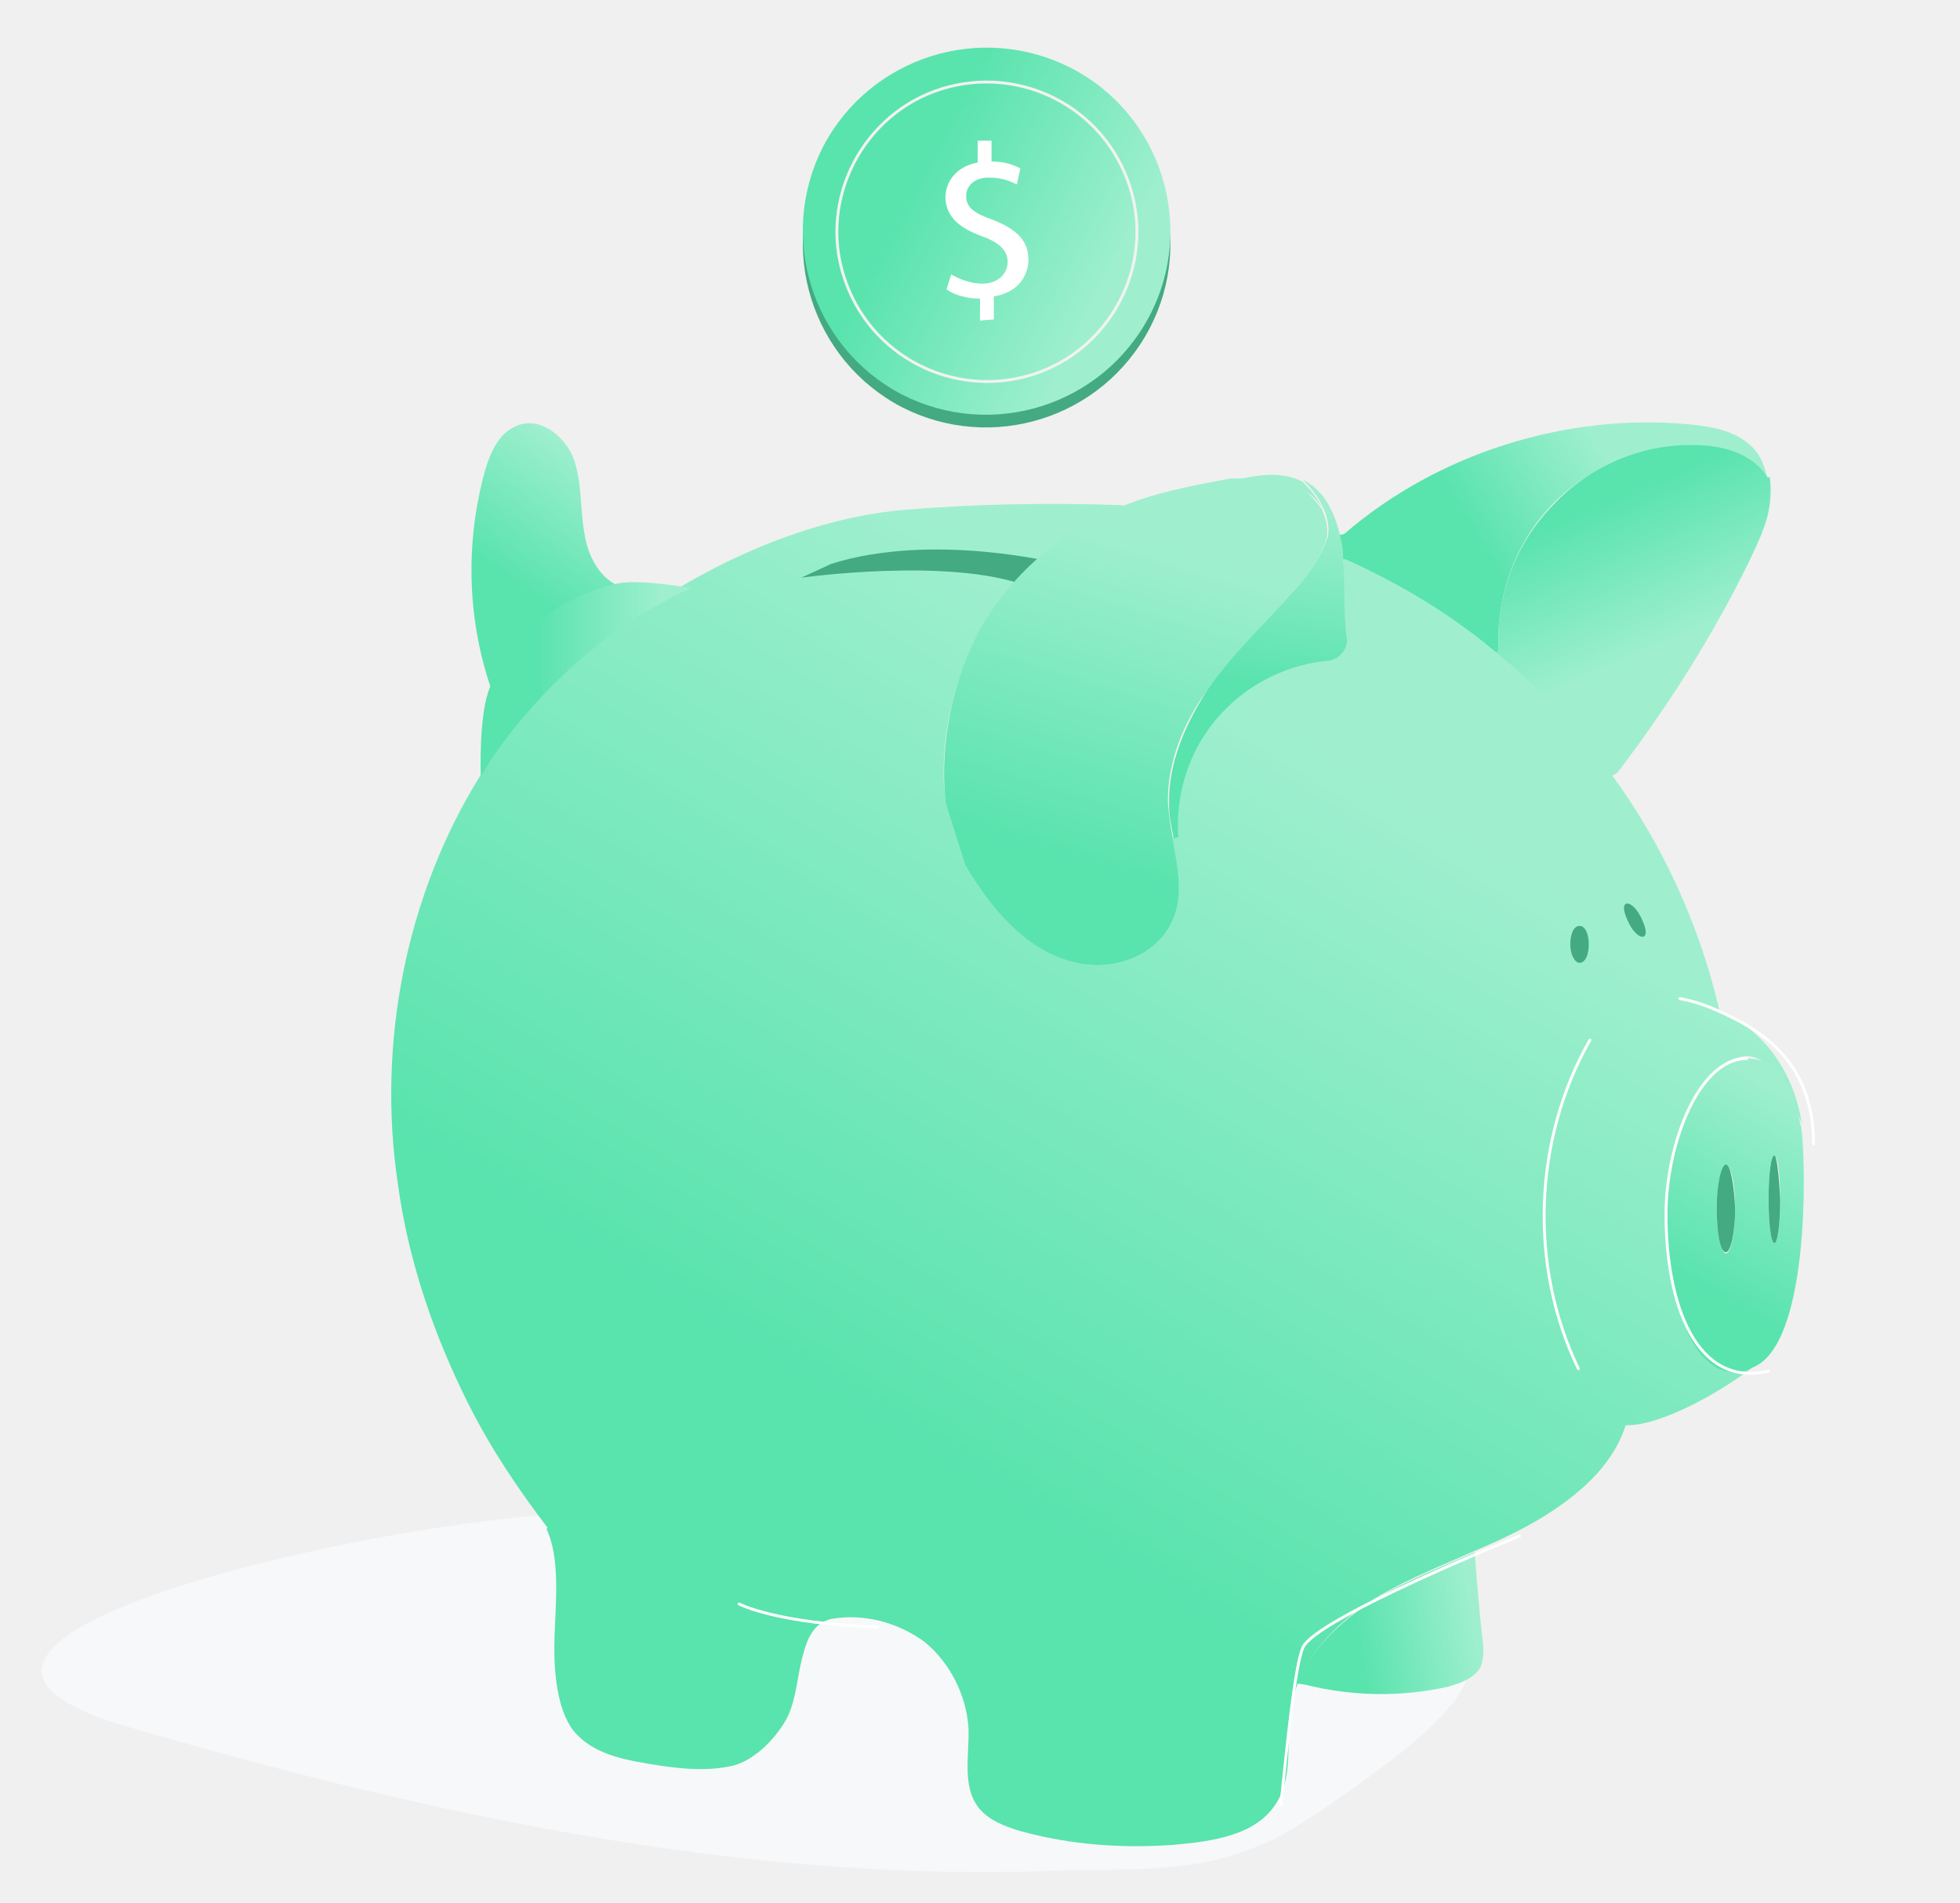
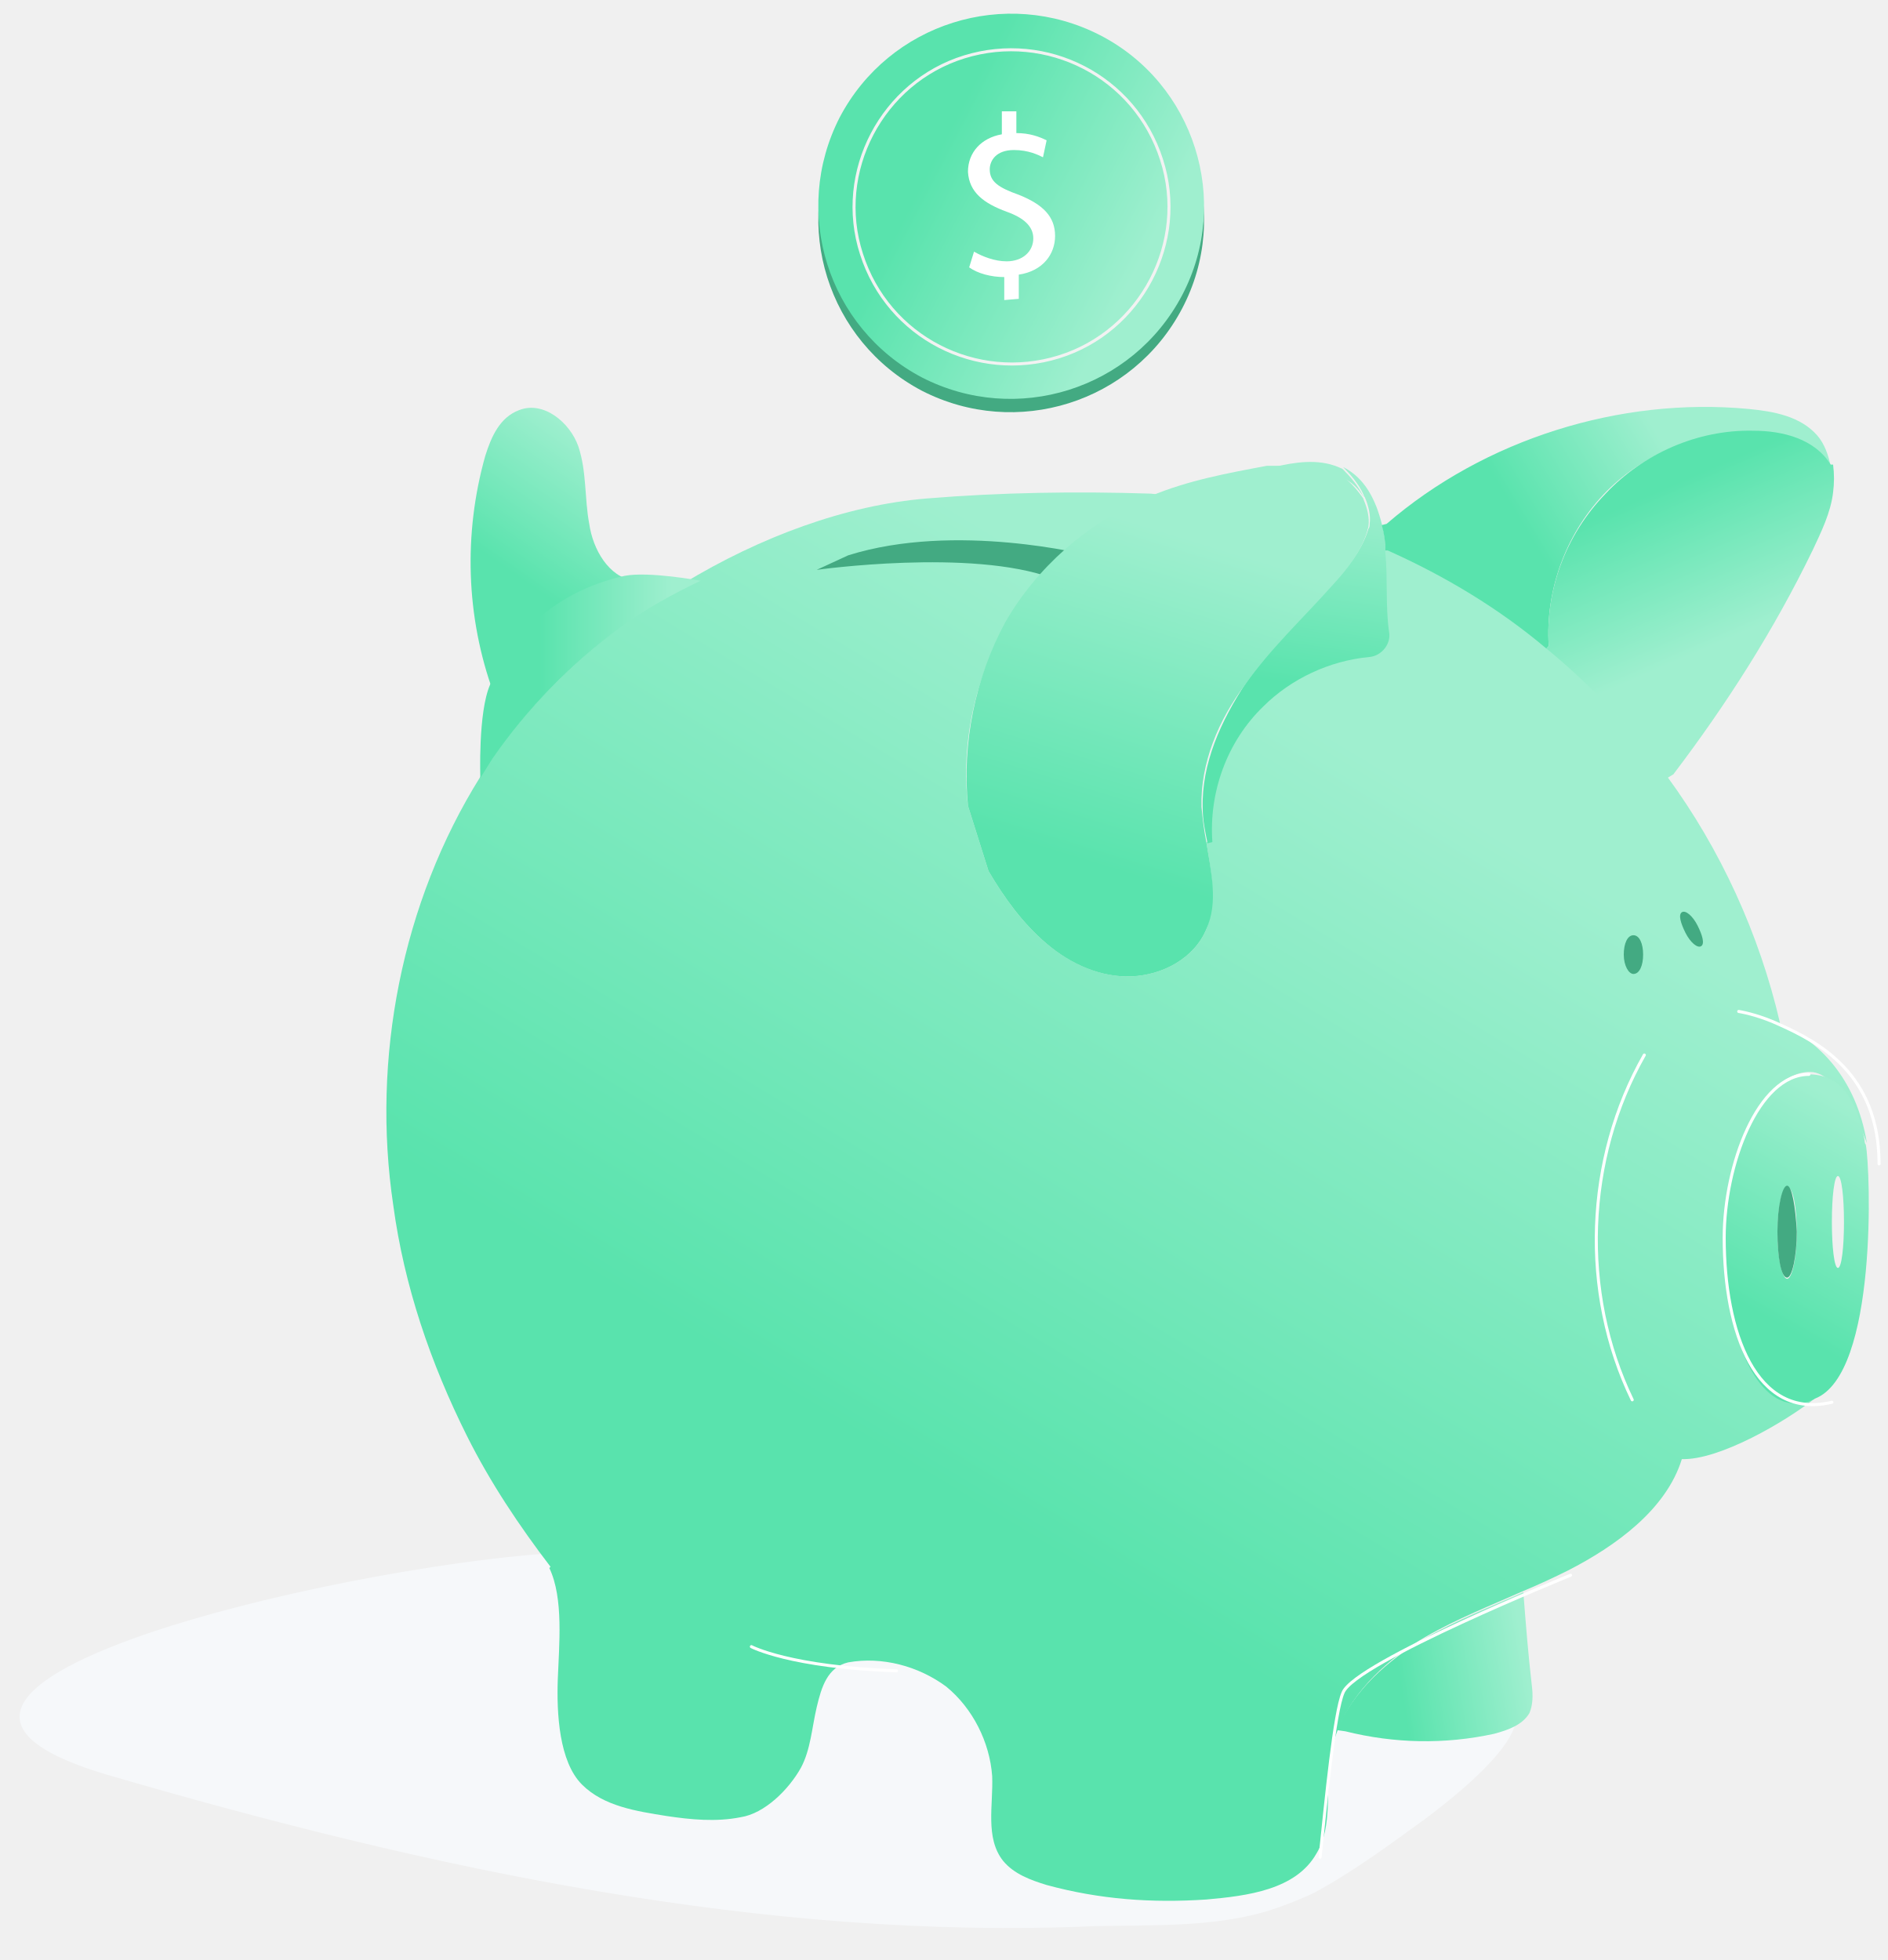
- <svg xmlns="http://www.w3.org/2000/svg" id="Layer_1" viewBox="0 0 170 165">
-   <style>.st0{fill:#43aa82}.st13{fill:none;stroke:#fff;stroke-width:.25;stroke-linecap:round;stroke-linejoin:round;stroke-miterlimit:10}</style>
-   <path class="st0" d="M92.9 7c-7.8-4-17.4-1-21.5 6.8-4 7.8-1 17.4 6.8 21.5 7.8 4 17.4 1 21.5-6.8 4.1-7.8 1-17.4-6.8-21.5z" />
-   <linearGradient id="SVGID_1_" gradientUnits="userSpaceOnUse" x1="9490.047" y1="332.718" x2="9521.9" y2="332.718" gradientTransform="matrix(-.8878 -.4601 -.4601 .8878 8678.084 4098.339)">
-     <stop offset=".137" stop-color="#9fefcf" />
-     <stop offset=".736" stop-color="#59e3ad" />
+ <svg xmlns="http://www.w3.org/2000/svg" version="1.1" id="Layer_1" x="0px" y="0px" viewBox="0 0 156 162" style="enable-background:new 0 0 156 162;" xml:space="preserve">
+   <style type="text/css">
+ 	.st0{fill:#43AA82;}
+ 	.st1{fill:url(#SVGID_1_);}
+ 	.st2{fill:none;stroke:#F2F2F2;stroke-width:0.25;stroke-linecap:round;stroke-linejoin:round;stroke-miterlimit:10;}
+ 	.st3{fill:#FFFFFF;}
+ 	.st4{fill:url(#SVGID_2_);}
+ 	.st5{fill:url(#SVGID_3_);}
+ 	.st6{fill:#F6F8FA;}
+ 	.st7{fill:url(#SVGID_4_);}
+ 	.st8{fill:url(#SVGID_5_);}
+ 	.st9{fill:url(#SVGID_6_);}
+ 	.st10{fill:url(#SVGID_7_);}
+ 	.st11{fill:url(#SVGID_8_);}
+ 	.st12{fill:url(#SVGID_9_);}
+ 	.st13{fill:none;stroke:#FFFFFF;stroke-width:0.25;stroke-linecap:round;stroke-linejoin:round;stroke-miterlimit:10;}
+ 	.st14{fill:none;stroke:#24497E;stroke-width:1.143;stroke-linecap:round;stroke-linejoin:round;stroke-miterlimit:10;}
+ 	.st15{fill:url(#SVGID_10_);}
+ 	.st16{fill:url(#SVGID_11_);}
+ </style>
+   <g>
+     <path class="st0" d="M90.9,4c-7.8-4-17.4-1-21.5,6.8c-4,7.8-1,17.4,6.8,21.5c7.8,4,17.4,1,21.5-6.8C101.8,17.7,98.7,8.1,90.9,4z" />
+     <linearGradient id="SVGID_1_" gradientUnits="userSpaceOnUse" x1="9495.044" y1="331.423" x2="9526.897" y2="331.423" gradientTransform="matrix(-0.8878 -0.4601 -0.4601 0.8878 8679.925 4098.788)">
+       <stop offset="0.137" style="stop-color:#9FEFCF" />
+       <stop offset="0.736" style="stop-color:#59E3AD" />
+     </linearGradient>
+     <path class="st1" d="M90.9,2.9c-7.8-4-17.4-1-21.5,6.8c-4,7.8-1,17.4,6.8,21.5c7.8,4,17.4,1,21.5-6.8C101.8,16.6,98.7,6.9,90.9,2.9   z" />
+     <path class="st2" d="M71.2,21c2.2,6.9,9.5,10.6,16.3,8.5S98.2,20,96,13.2c-2.2-6.9-9.5-10.6-16.3-8.5S69,14.2,71.2,21z" />
+     <g>
+       <g>
+         <path class="st3" d="M83,24.8l0-1.9c-1.1,0-2.2-0.3-2.9-0.8l0.4-1.3c0.7,0.4,1.7,0.8,2.7,0.8c1.3,0,2.2-0.8,2.2-1.9     c0-1-0.8-1.7-2.2-2.2c-1.9-0.7-3.1-1.6-3.2-3.3c0-1.6,1.1-2.8,2.8-3.1l0-1.9l1.2,0l0,1.8c1.1,0,1.9,0.3,2.5,0.6L86.2,13     c-0.4-0.2-1.2-0.6-2.4-0.6c-1.5,0-2,0.9-2,1.6c0,1,0.7,1.5,2.4,2.1c2,0.8,3,1.8,3,3.4c0,1.5-1,2.9-3,3.2l0,2L83,24.8z" />
+       </g>
+     </g>
+   </g>
+   <linearGradient id="SVGID_2_" gradientUnits="userSpaceOnUse" x1="7555.802" y1="34.76" x2="7567.935" y2="52.286" gradientTransform="matrix(-1 0 0 1 7607.458 0)">
+     <stop offset="0.137" style="stop-color:#9FEFCF" />
+     <stop offset="0.736" style="stop-color:#59E3AD" />
  </linearGradient>
-   <path d="M92.9 5.9c-7.8-4-17.4-1-21.5 6.8-4 7.8-1 17.4 6.8 21.5 7.8 4 17.4 1 21.5-6.8 4.1-7.8 1-17.5-6.8-21.5z" fill="url(#SVGID_1_)" />
-   <path d="M73.2 24c2.2 6.9 9.5 10.6 16.3 8.5S100.2 23 98 16.2c-2.2-6.9-9.5-10.6-16.3-8.5S71 17.2 73.2 24z" fill="none" stroke="#f2f2f2" stroke-width=".25" stroke-linecap="round" stroke-linejoin="round" stroke-miterlimit="10" />
-   <path d="M85 27.8v-1.9c-1.1 0-2.2-.3-2.9-.8l.4-1.3c.7.4 1.7.8 2.7.8 1.3 0 2.2-.8 2.2-1.9 0-1-.8-1.7-2.2-2.2-1.9-.7-3.1-1.6-3.2-3.3 0-1.6 1.1-2.8 2.8-3.1v-1.9H86V14c1.1 0 1.9.3 2.5.6l-.3 1.4c-.4-.2-1.2-.6-2.4-.6-1.5 0-2 .9-2 1.6 0 1 .7 1.5 2.4 2.1 2 .8 3 1.8 3 3.4 0 1.5-1 2.9-3 3.2v2l-1.2.1z" fill="#fff" />
-   <linearGradient id="SVGID_2_" gradientUnits="userSpaceOnUse" x1="7553.802" y1="37.76" x2="7565.935" y2="55.286" gradientTransform="matrix(-1 0 0 1 7607.458 0)">
-     <stop offset=".137" stop-color="#9fefcf" />
-     <stop offset=".736" stop-color="#59e3ad" />
+   <path class="st4" d="M40.1,37.7c-1.8,6.4-1.6,13.3,0.7,19.6l0.4,0.1c0.9-2.1,2.3-4,4-5.5c2-1.8,4.5-3,7.2-3.6L52.4,48  c-2.1-0.3-3.4-2.6-3.7-4.7c-0.4-2.1-0.2-4.3-0.9-6.4c-0.7-2-2.9-3.8-4.9-3C41.3,34.5,40.6,36.1,40.1,37.7z" />
+   <linearGradient id="SVGID_3_" gradientUnits="userSpaceOnUse" x1="7536.483" y1="141.922" x2="7539.023" y2="133.577" gradientTransform="matrix(-1 0 0 1 7607.458 0)">
+     <stop offset="0" style="stop-color:#9FEFCF" />
+     <stop offset="1" style="stop-color:#59E3AD" />
  </linearGradient>
-   <path d="M42.1 40.7c-1.8 6.4-1.6 13.3.7 19.6l.4.1c.9-2.1 2.3-4 4-5.5 2-1.8 4.5-3 7.2-3.6V51c-2.1-.3-3.4-2.6-3.7-4.7-.4-2.1-.2-4.3-.9-6.4-.7-2-2.9-3.8-4.9-3-1.6.6-2.3 2.2-2.8 3.8z" fill="url(#SVGID_2_)" />
-   <linearGradient id="SVGID_3_" gradientUnits="userSpaceOnUse" x1="7534.483" y1="144.922" x2="7537.023" y2="136.577" gradientTransform="matrix(-1 0 0 1 7607.458 0)">
-     <stop offset="0" stop-color="#9fefcf" />
-     <stop offset="1" stop-color="#59e3ad" />
+   <path class="st5" d="M76.5,138.5c-2,2.3-5.4,3.2-8.3,2.3l-4.5-0.9l1.1-8.5l8.7-0.2L76.5,138.5z" />
+   <path class="st6" d="M104.6,158c1.3-0.4,2.6-0.9,3.9-1.5c3.2-1.7,6.3-4,9.2-6.1c3.9-2.9,13.3-10.6,2.8-10.6  c-23.9,0-46.3-8.2-69.9-11.4c-10.7-1.4-69.2,10.2-41.7,18.3c26.7,7.8,54.3,13.7,81.6,12.5C95.2,159.1,100.1,159.3,104.6,158z" />
+   <linearGradient id="SVGID_4_" gradientUnits="userSpaceOnUse" x1="7487.372" y1="47.998" x2="7547.65" y2="148.048" gradientTransform="matrix(-1 0 0 1 7607.458 0)">
+     <stop offset="0.137" style="stop-color:#9FEFCF" />
+     <stop offset="0.736" style="stop-color:#59E3AD" />
  </linearGradient>
-   <path d="M78.5 141.5c-2 2.3-5.4 3.2-8.3 2.3l-4.5-.9 1.1-8.5 8.7-.2 3 7.3z" fill="url(#SVGID_3_)" />
-   <path d="M106.6 161c1.3-.4 2.6-.9 3.9-1.5 3.2-1.7 6.3-4 9.2-6.1 3.9-2.9 13.3-10.6 2.8-10.6-23.9 0-46.3-8.2-69.9-11.4-10.7-1.4-69.2 10.2-41.7 18.3 26.7 7.8 54.3 13.7 81.6 12.5 4.7-.1 9.6.1 14.1-1.2z" fill="#f6f8fa" />
-   <linearGradient id="SVGID_4_" gradientUnits="userSpaceOnUse" x1="7485.372" y1="50.998" x2="7545.65" y2="151.048" gradientTransform="matrix(-1 0 0 1 7607.458 0)">
-     <stop offset=".137" stop-color="#9fefcf" />
-     <stop offset=".736" stop-color="#59e3ad" />
+   <path class="st7" d="M32.5,99.6c0.9,6.7,3.1,13.1,6.1,19.1c1.9,3.8,4.3,7.4,6.9,10.8l-0.1,0.1c1.2,2.5,0.8,6.4,0.7,9.2  c-0.1,2.8,0.1,6.8,2,8.7c1.8,1.8,4.5,2.2,7,2.6c2,0.3,4.1,0.5,6.1,0.1c2-0.3,4-2.3,5-4.1c0.8-1.5,0.9-3.3,1.3-5  c0.4-1.7,0.9-3.3,2.6-3.7c2.8-0.5,5.8,0.3,8.1,2c2.2,1.8,3.6,4.6,3.8,7.4c0.1,2.4-0.6,5.1,0.9,7c0.9,1.1,2.3,1.6,3.6,2  c4.4,1.2,8.7,1.5,13.2,1.2c3.4-0.3,7.4-0.8,9.1-3.8c1.4-2.3,0.7-5.3,1.2-8c0.1-0.8,0.3-1.6,0.6-2.3c1.3-3.2,4.1-5.8,7.2-7.6  c2.6-1.5,5.4-2.6,8.1-3.8c1.2-0.5,2.5-1.1,3.7-1.7c3.9-2,8.1-5,9.4-9.2c3.1,0.1,8.6-3.1,11.1-5.1c-0.5,0.3-1,0.4-1.6,0.4  c-3.5,0-5.9-6-5.9-13.8c0-6,2.9-13.5,7-13.5c2.6,0,4.7,5.9,4.7,5.9c-0.9-5.5-4.1-8.5-7.2-9.9l0-0.1c-1.7-7.3-4.9-14.3-9.3-20.3  c-2.9-4-6.2-7.6-10-10.7c-4-3.3-8.4-6.1-13.1-8.1l-0.2,0c0,0.1,0,0.2,0,0.3c0.2,2.9-7.4,9.8-10.2,12.6c-2.9,2.9-4.5,7.1-4.2,11.2  l-0.4,0.1c0.4,2.5,0.9,4.9,0,7.2c-1,2.4-3.6,3.8-6.2,3.9c-2.6,0.1-5.1-1.1-7-2.7c-2-1.7-3.5-3.8-4.8-6L80,66.6  c-0.6-5.2,0.6-10.6,3.2-15.1c2.6-4.5,6.7-8.1,11.5-10.2c0.2-0.1,2.2-0.3,2.4-0.3l-2-0.2c-6.2-0.2-12.4-0.1-18.5,0.4  c-13.4,1.1-28.3,10.5-35.9,21.4c-0.4,0.5-0.7,1-1,1.6C33.2,74.6,30.7,87.5,32.5,99.6z M112.7,41.1c-0.4-0.9-1.1-1.7-1.7-2.3l0,0  c-0.1-0.1-0.2-0.1-0.4-0.2c-1.7-0.7-3.6-0.4-5.3,0c-0.2,0-0.3,0.1-0.5,0.1c0.2,0,0.3,0,0.5,0c0.7,0,1.4,0,2.2,0  c1.2,0.1,2.3,0.3,3.4,0.8C111.6,39.7,112.3,40.4,112.7,41.1z" />
+   <linearGradient id="SVGID_5_" gradientUnits="userSpaceOnUse" x1="7497.115" y1="36.953" x2="7501.009" y2="63.655" gradientTransform="matrix(-1 0 0 1 7607.458 0)">
+     <stop offset="0.137" style="stop-color:#9FEFCF" />
+     <stop offset="0.736" style="stop-color:#59E3AD" />
  </linearGradient>
-   <path d="M34.5 102.6c.9 6.7 3.1 13.1 6.1 19.1 1.9 3.8 4.3 7.4 6.9 10.8l-.1.1c1.2 2.5.8 6.4.7 9.2-.1 2.8.1 6.8 2 8.7 1.8 1.8 4.5 2.2 7 2.6 2 .3 4.1.5 6.1.1 2-.3 4-2.3 5-4.1.8-1.5.9-3.3 1.3-5 .4-1.7.9-3.3 2.6-3.7 2.8-.5 5.8.3 8.1 2 2.2 1.8 3.6 4.6 3.8 7.4.1 2.4-.6 5.1.9 7 .9 1.1 2.3 1.6 3.6 2 4.4 1.2 8.7 1.5 13.2 1.2 3.4-.3 7.4-.8 9.1-3.8 1.4-2.3.7-5.3 1.2-8 .1-.8.3-1.6.6-2.3 1.3-3.2 4.1-5.8 7.2-7.6 2.6-1.5 5.4-2.6 8.1-3.8 1.2-.5 2.5-1.1 3.7-1.7 3.9-2 8.1-5 9.4-9.2 3.1.1 8.6-3.1 11.1-5.1-.5.3-1 .4-1.6.4-3.5 0-5.9-6-5.9-13.8 0-6 2.9-13.5 7-13.5 2.6 0 4.7 5.9 4.7 5.9-.9-5.5-4.1-8.5-7.2-9.9v-.1c-1.7-7.3-4.9-14.3-9.3-20.3-2.9-4-6.2-7.6-10-10.7-4-3.3-8.4-6.1-13.1-8.1h-.2v.3c.2 2.9-7.4 9.8-10.2 12.6-2.9 2.9-4.5 7.1-4.2 11.2l-.4.1c.4 2.5.9 4.9 0 7.2-1 2.4-3.6 3.8-6.2 3.9-2.6.1-5.1-1.1-7-2.7-2-1.7-3.5-3.8-4.8-6L82 69.6c-.6-5.2.6-10.6 3.2-15.1s6.7-8.1 11.5-10.2c.2-.1 2.2-.3 2.4-.3l-2-.2c-6.2-.2-12.4-.1-18.5.4-13.4 1.1-28.3 10.5-35.9 21.4-.4.5-.7 1-1 1.6-6.5 10.4-9 23.3-7.2 35.4zm80.2-58.5c-.4-.9-1.1-1.7-1.7-2.3-.1-.1-.2-.1-.4-.2-1.7-.7-3.6-.4-5.3 0-.2 0-.3.1-.5.1h2.7c1.2.1 2.3.3 3.4.8.7.2 1.4.9 1.8 1.6z" fill="url(#SVGID_4_)" />
-   <linearGradient id="SVGID_5_" gradientUnits="userSpaceOnUse" x1="7495.115" y1="39.953" x2="7499.009" y2="66.655" gradientTransform="matrix(-1 0 0 1 7607.458 0)">
-     <stop offset=".137" stop-color="#9fefcf" />
-     <stop offset=".736" stop-color="#59e3ad" />
+   <path class="st8" d="M99.4,66.8c0,1,0.2,1.9,0.4,2.9l0.4-0.1c-0.3-4.1,1.2-8.3,4.2-11.2c2.3-2.3,5.5-3.8,8.8-4.1  c1-0.1,1.8-1.1,1.6-2.1c-0.3-2.1-0.1-4.3-0.3-6.5c0-0.1,0-0.2,0-0.3c0-0.7-0.1-1.4-0.3-2.1c-0.5-2-1.4-3.8-3.2-4.7l0,0  c0.6,0.6,1.3,1.4,1.7,2.3c0,0.1,0.1,0.2,0.1,0.2c0.3,0.7,0.5,1.5,0.4,2.2c0,0.1,0,0.3-0.1,0.4c-0.5,1.7-1.7,3.2-2.9,4.5  c-2.4,2.7-5.1,5.2-7.2,8.2C100.9,59.6,99.3,63.1,99.4,66.8z" />
+   <linearGradient id="SVGID_6_" gradientUnits="userSpaceOnUse" x1="7479.113" y1="136.848" x2="7496.349" y2="139.699" gradientTransform="matrix(-1 0 0 1 7607.458 0)">
+     <stop offset="0.137" style="stop-color:#9FEFCF" />
+     <stop offset="0.736" style="stop-color:#59E3AD" />
  </linearGradient>
-   <path d="M101.4 69.8c0 1 .2 1.9.4 2.9l.4-.1c-.3-4.1 1.2-8.3 4.2-11.2 2.3-2.3 5.5-3.8 8.8-4.1 1-.1 1.8-1.1 1.6-2.1-.3-2.1-.1-4.3-.3-6.5v-.3c0-.7-.1-1.4-.3-2.1-.5-2-1.4-3.8-3.2-4.7.6.6 1.3 1.4 1.7 2.3 0 .1.1.2.1.2.3.7.5 1.5.4 2.2 0 .1 0 .3-.1.4-.5 1.7-1.7 3.2-2.9 4.5-2.4 2.7-5.1 5.2-7.2 8.2-2.1 3.2-3.7 6.7-3.6 10.4z" fill="url(#SVGID_5_)" />
-   <linearGradient id="SVGID_6_" gradientUnits="userSpaceOnUse" x1="7477.113" y1="139.848" x2="7494.349" y2="142.699" gradientTransform="matrix(-1 0 0 1 7607.458 0)">
-     <stop offset=".137" stop-color="#9fefcf" />
-     <stop offset=".736" stop-color="#59e3ad" />
+   <path class="st9" d="M110.5,143l0.7,0.1c4,1,8.2,1.1,12.3,0.2c1.1-0.3,2.3-0.7,2.9-1.7c0.3-0.7,0.3-1.5,0.2-2.3  c-0.3-2.6-0.5-5.1-0.7-7.7c-2.7,1.2-5.5,2.3-8.1,3.8C114.7,137.2,111.8,139.8,110.5,143z" />
+   <linearGradient id="SVGID_7_" gradientUnits="userSpaceOnUse" x1="7466.605" y1="36.34" x2="7485.83" y2="47.911" gradientTransform="matrix(-1 0 0 1 7607.458 0)">
+     <stop offset="0.137" style="stop-color:#9FEFCF" />
+     <stop offset="0.736" style="stop-color:#59E3AD" />
  </linearGradient>
-   <path d="M112.5 146l.7.1c4 1 8.2 1.1 12.3.2 1.1-.3 2.3-.7 2.9-1.7.3-.7.3-1.5.2-2.3-.3-2.6-.5-5.1-.7-7.7-2.7 1.2-5.5 2.3-8.1 3.8-3.1 1.8-6 4.4-7.3 7.6z" fill="url(#SVGID_6_)" />
-   <linearGradient id="SVGID_7_" gradientUnits="userSpaceOnUse" x1="7464.605" y1="39.34" x2="7483.83" y2="50.911" gradientTransform="matrix(-1 0 0 1 7607.458 0)">
-     <stop offset=".137" stop-color="#9fefcf" />
-     <stop offset=".736" stop-color="#59e3ad" />
+   <path class="st10" d="M114.6,43.3l-0.4,0.1c0.2,0.7,0.3,1.4,0.3,2.1l0.2,0c4.7,2.1,9.2,4.8,13.1,8.1l0.2-0.2  c-0.3-4.6,1.4-9.2,4.5-12.5c3.1-3.3,7.7-5.2,12.2-5.2c2.4,0,5.1,0.8,6.4,2.8l0.2,0c-0.2-0.9-0.5-1.8-1.1-2.5c-1.4-1.6-3.6-2-5.7-2.2  C133.9,32.8,122.7,36.3,114.6,43.3z" />
+   <linearGradient id="SVGID_8_" gradientUnits="userSpaceOnUse" x1="143.818" y1="55.764" x2="134.814" y2="35.023">
+     <stop offset="0.137" style="stop-color:#9FEFCF" />
+     <stop offset="0.736" style="stop-color:#59E3AD" />
  </linearGradient>
-   <path d="M116.6 46.3l-.4.1c.2.7.3 1.4.3 2.1h.2c4.7 2.1 9.2 4.8 13.1 8.1l.2-.2c-.3-4.6 1.4-9.2 4.5-12.5 3.1-3.3 7.7-5.2 12.2-5.2 2.4 0 5.1.8 6.4 2.8h.2c-.2-.9-.5-1.8-1.1-2.5-1.4-1.6-3.6-2-5.7-2.2-10.6-1-21.8 2.5-29.9 9.5z" fill="url(#SVGID_7_)" />
-   <linearGradient id="SVGID_8_" gradientUnits="userSpaceOnUse" x1="145.818" y1="58.764" x2="136.814" y2="38.023">
-     <stop offset=".137" stop-color="#9fefcf" />
-     <stop offset=".736" stop-color="#59e3ad" />
+   <path class="st11" d="M128,53.4l-0.2,0.2c3.8,3.1,7.1,6.7,10,10.7l0.5-0.3c4.4-5.8,8.3-11.9,11.5-18.5c0.7-1.5,1.5-3.1,1.7-4.8  c0.1-0.8,0.1-1.5,0-2.3l-0.2,0c-1.3-2.1-3.9-2.8-6.4-2.8c-4.6-0.1-9.1,1.9-12.2,5.2C129.4,44.2,127.7,48.8,128,53.4z" />
+   <path class="st0" d="M135,77.3c-0.5,0-0.8,0.7-0.8,1.6c0,0.9,0.4,1.6,0.8,1.6c0.5,0,0.8-0.7,0.8-1.6C135.8,78,135.5,77.3,135,77.3z" />
+   <path class="st0" d="M139,75.4c-0.3,0.2-0.1,0.9,0.3,1.7c0.4,0.8,1,1.3,1.3,1.1c0.3-0.2,0.1-0.9-0.3-1.7  C139.9,75.7,139.3,75.2,139,75.4z" />
+   <linearGradient id="SVGID_9_" gradientUnits="userSpaceOnUse" x1="7450.929" y1="88.728" x2="7466.153" y2="115.664" gradientTransform="matrix(-1 0 0 1 7607.458 0)">
+     <stop offset="0.137" style="stop-color:#9FEFCF" />
+     <stop offset="0.736" style="stop-color:#59E3AD" />
  </linearGradient>
-   <path d="M130 56.4l-.2.2c3.8 3.1 7.1 6.7 10 10.7l.5-.3c4.4-5.8 8.3-11.9 11.5-18.5.7-1.5 1.5-3.1 1.7-4.8.1-.8.1-1.5 0-2.3h-.2c-1.3-2.1-3.9-2.8-6.4-2.8-4.6-.1-9.1 1.9-12.2 5.2-3.3 3.4-5 8-4.7 12.6z" fill="url(#SVGID_8_)" />
-   <path class="st0" d="M137 80.3c-.5 0-.8.7-.8 1.6 0 .9.4 1.6.8 1.6.5 0 .8-.7.8-1.6 0-.9-.3-1.6-.8-1.6zM141 78.4c-.3.2-.1.9.3 1.7.4.8 1 1.3 1.3 1.1.3-.2.1-.9-.3-1.7-.4-.8-1-1.3-1.3-1.1z" />
-   <linearGradient id="SVGID_9_" gradientUnits="userSpaceOnUse" x1="7448.929" y1="91.728" x2="7464.153" y2="118.664" gradientTransform="matrix(-1 0 0 1 7607.458 0)">
-     <stop offset=".137" stop-color="#9fefcf" />
-     <stop offset=".736" stop-color="#59e3ad" />
+   <path class="st12" d="M149.5,88.8c2.6,0,3.9,2,4.6,5.4c0,0.1,0,0.3,0.1,0.4c0.4,2,1,19-4.2,21c0,0,0,0,0,0c-0.5,0.3-1,0.4-1.6,0.4  c-3.5,0-5.9-6-5.9-13.8C142.5,96.3,145.4,88.8,149.5,88.8z M147.7,105.7c0.4,0,0.8-1.7,0.8-3.8c0-2.1-0.3-3.8-0.8-3.8  c-0.4,0-0.8,1.7-0.8,3.8C146.9,104,147.3,105.7,147.7,105.7z M151.9,104.8c0.3,0,0.5-1.7,0.5-3.8c0-2.1-0.2-3.8-0.5-3.8  c-0.3,0-0.5,1.7-0.5,3.8C151.4,103.1,151.6,104.8,151.9,104.8z" />
+   <path class="st0" d="M147.7,98c-0.4,0-0.8,1.7-0.8,3.8c0,2.1,0.3,3.8,0.8,3.8c0.4,0,0.8-1.7,0.8-3.8C148.4,99.8,148.1,98,147.7,98z" />
+   <path class="st13" d="M143.7,83.6c0.6,0.1,1.9,0.4,3.4,1.1c3.1,1.4,8.2,4,8.2,11.5" />
+   <path class="st14" d="M114.5,45.8" />
+   <path class="st0" d="M90,45.9c0,0-11-2.8-19.9,0l-2.6,1.2c0,0,12.8-1.8,19.5,0.7L90,45.9z" />
+   <linearGradient id="SVGID_10_" gradientUnits="userSpaceOnUse" x1="7506.801" y1="38.49" x2="7520.508" y2="83.349" gradientTransform="matrix(-1 0 0 1 7607.458 0)">
+     <stop offset="0.137" style="stop-color:#9FEFCF" />
+     <stop offset="0.736" style="stop-color:#59E3AD" />
  </linearGradient>
-   <path d="M151.5 91.8c2.6 0 3.9 2 4.6 5.4 0 .1 0 .3.1.4.4 2 1 19-4.2 21-.5.3-1 .4-1.6.4-3.5 0-5.9-6-5.9-13.8 0-5.9 2.9-13.4 7-13.4zm-1.8 16.9c.4 0 .8-1.7.8-3.8 0-2.1-.3-3.8-.8-3.8-.4 0-.8 1.7-.8 3.8 0 2.1.4 3.8.8 3.8zm4.2-.9c.3 0 .5-1.7.5-3.8 0-2.1-.2-3.8-.5-3.8s-.5 1.7-.5 3.8c0 2.1.2 3.8.5 3.8z" fill="url(#SVGID_9_)" />
-   <path class="st0" d="M149.7 101c-.4 0-.8 1.7-.8 3.8 0 2.1.3 3.8.8 3.8.4 0 .8-1.7.8-3.8-.1-2-.4-3.8-.8-3.8zM153.9 100.2c-.3 0-.5 1.7-.5 3.8 0 2.1.2 3.8.5 3.8s.5-1.7.5-3.8c-.1-2.1-.3-3.8-.5-3.8z" />
-   <path class="st13" d="M145.7 86.6c.6.1 1.9.4 3.4 1.1 3.1 1.4 8.2 4 8.2 11.5" />
-   <path class="st0" d="M92 48.9s-11-2.8-19.9 0l-2.6 1.2s12.8-1.8 19.5.7l3-1.9z" />
-   <linearGradient id="SVGID_10_" gradientUnits="userSpaceOnUse" x1="7504.801" y1="41.49" x2="7518.508" y2="86.349" gradientTransform="matrix(-1 0 0 1 7607.458 0)">
-     <stop offset=".137" stop-color="#9fefcf" />
-     <stop offset=".736" stop-color="#59e3ad" />
+   <path class="st15" d="M80,66.6l1.7,5.4c1.3,2.2,2.8,4.3,4.8,6c2,1.7,4.5,2.8,7,2.7c2.6-0.1,5.2-1.5,6.2-3.9c1-2.2,0.4-4.7,0-7.2  c-0.2-1-0.3-1.9-0.4-2.9c-0.1-3.6,1.4-7.2,3.6-10.1c2.1-3,4.8-5.5,7.2-8.2c1.2-1.3,2.4-2.8,2.9-4.5c0-0.1,0.1-0.3,0.1-0.4  c0.1-0.7-0.1-1.5-0.4-2.2c0-0.1-0.1-0.2-0.1-0.2c-0.5-0.7-1.1-1.4-1.8-1.8c-1-0.5-2.2-0.7-3.4-0.8c-0.7,0-1.4,0-2.2,0  c-0.2,0-0.3,0-0.5,0c-3.2,0.6-6.5,1.2-9.6,2.5c-0.2,0.1-0.3,0.1-0.5,0.2c-4.8,2.1-8.9,5.7-11.5,10.2C80.6,56,79.5,61.4,80,66.6z" />
+   <path class="st13" d="M149.5,88.8c-4.2,0-7,7.5-7,13.5c0,7.8,2.6,15.1,8.9,13.6" />
+   <path class="st13" d="M135.9,87.2c-4.9,8.6-5.3,19.6-1,28.5" />
+   <path class="st13" d="M129.8,130.2c0,0-17.8,7.2-18.8,9.7c-0.7,1.6-1.4,8.8-1.9,13.6" />
+   <linearGradient id="SVGID_11_" gradientUnits="userSpaceOnUse" x1="7549.428" y1="55.831" x2="7567.747" y2="55.831" gradientTransform="matrix(-1 0 0 1 7607.458 0)">
+     <stop offset="0.137" style="stop-color:#9FEFCF" />
+     <stop offset="0.736" style="stop-color:#59E3AD" />
  </linearGradient>
-   <path d="M82 69.6l1.7 5.4c1.3 2.2 2.8 4.3 4.8 6 2 1.7 4.5 2.8 7 2.7 2.6-.1 5.2-1.5 6.2-3.9 1-2.2.4-4.7 0-7.2-.2-1-.3-1.9-.4-2.9-.1-3.6 1.4-7.2 3.6-10.1 2.1-3 4.8-5.5 7.2-8.2 1.2-1.3 2.4-2.8 2.9-4.5 0-.1.1-.3.1-.4.1-.7-.1-1.5-.4-2.2 0-.1-.1-.2-.1-.2-.5-.7-1.1-1.4-1.8-1.8-1-.5-2.2-.7-3.4-.8h-2.7c-3.2.6-6.5 1.2-9.6 2.5-.2.1-.3.1-.5.2-4.8 2.1-8.9 5.7-11.5 10.2-2.5 4.6-3.6 10-3.1 15.2z" fill="url(#SVGID_10_)" />
-   <path class="st13" d="M151.5 91.8c-4.2 0-7 7.5-7 13.5 0 7.8 2.6 15.1 8.9 13.6M137.9 90.2c-4.9 8.6-5.3 19.6-1 28.5M131.8 133.2s-17.8 7.2-18.8 9.7c-.7 1.6-1.4 8.8-1.9 13.6" />
-   <linearGradient id="SVGID_11_" gradientUnits="userSpaceOnUse" x1="7547.428" y1="58.831" x2="7565.747" y2="58.831" gradientTransform="matrix(-1 0 0 1 7607.458 0)">
-     <stop offset=".137" stop-color="#9fefcf" />
-     <stop offset=".736" stop-color="#59e3ad" />
-   </linearGradient>
-   <path d="M42.5 59.6c-1 2.3-.8 7.7-.8 7.7.3-.5.7-1.1 1-1.6 2.9-4.2 6.5-7.8 10.5-10.8 2.2-1.6 4.4-2.8 6.7-3.9 0 0-4.3-.8-6.3-.4-2.7.6-5.2 1.8-7.2 3.6-1.6 1.4-3 3.3-3.9 5.4z" fill="url(#SVGID_11_)" />
-   <path class="st13" d="M64.1 139.1s3.2 1.7 12 2" />
+   <path class="st16" d="M40.5,56.6c-1,2.3-0.8,7.7-0.8,7.7c0.3-0.5,0.7-1.1,1-1.6c2.9-4.2,6.5-7.8,10.5-10.8c2.2-1.6,4.4-2.8,6.7-3.9  c0,0-4.3-0.8-6.3-0.4c-2.7,0.6-5.2,1.8-7.2,3.6C42.8,52.6,41.4,54.5,40.5,56.6z" />
+   <path class="st13" d="M62.1,136.1c0,0,3.2,1.7,12,2" />
</svg>
